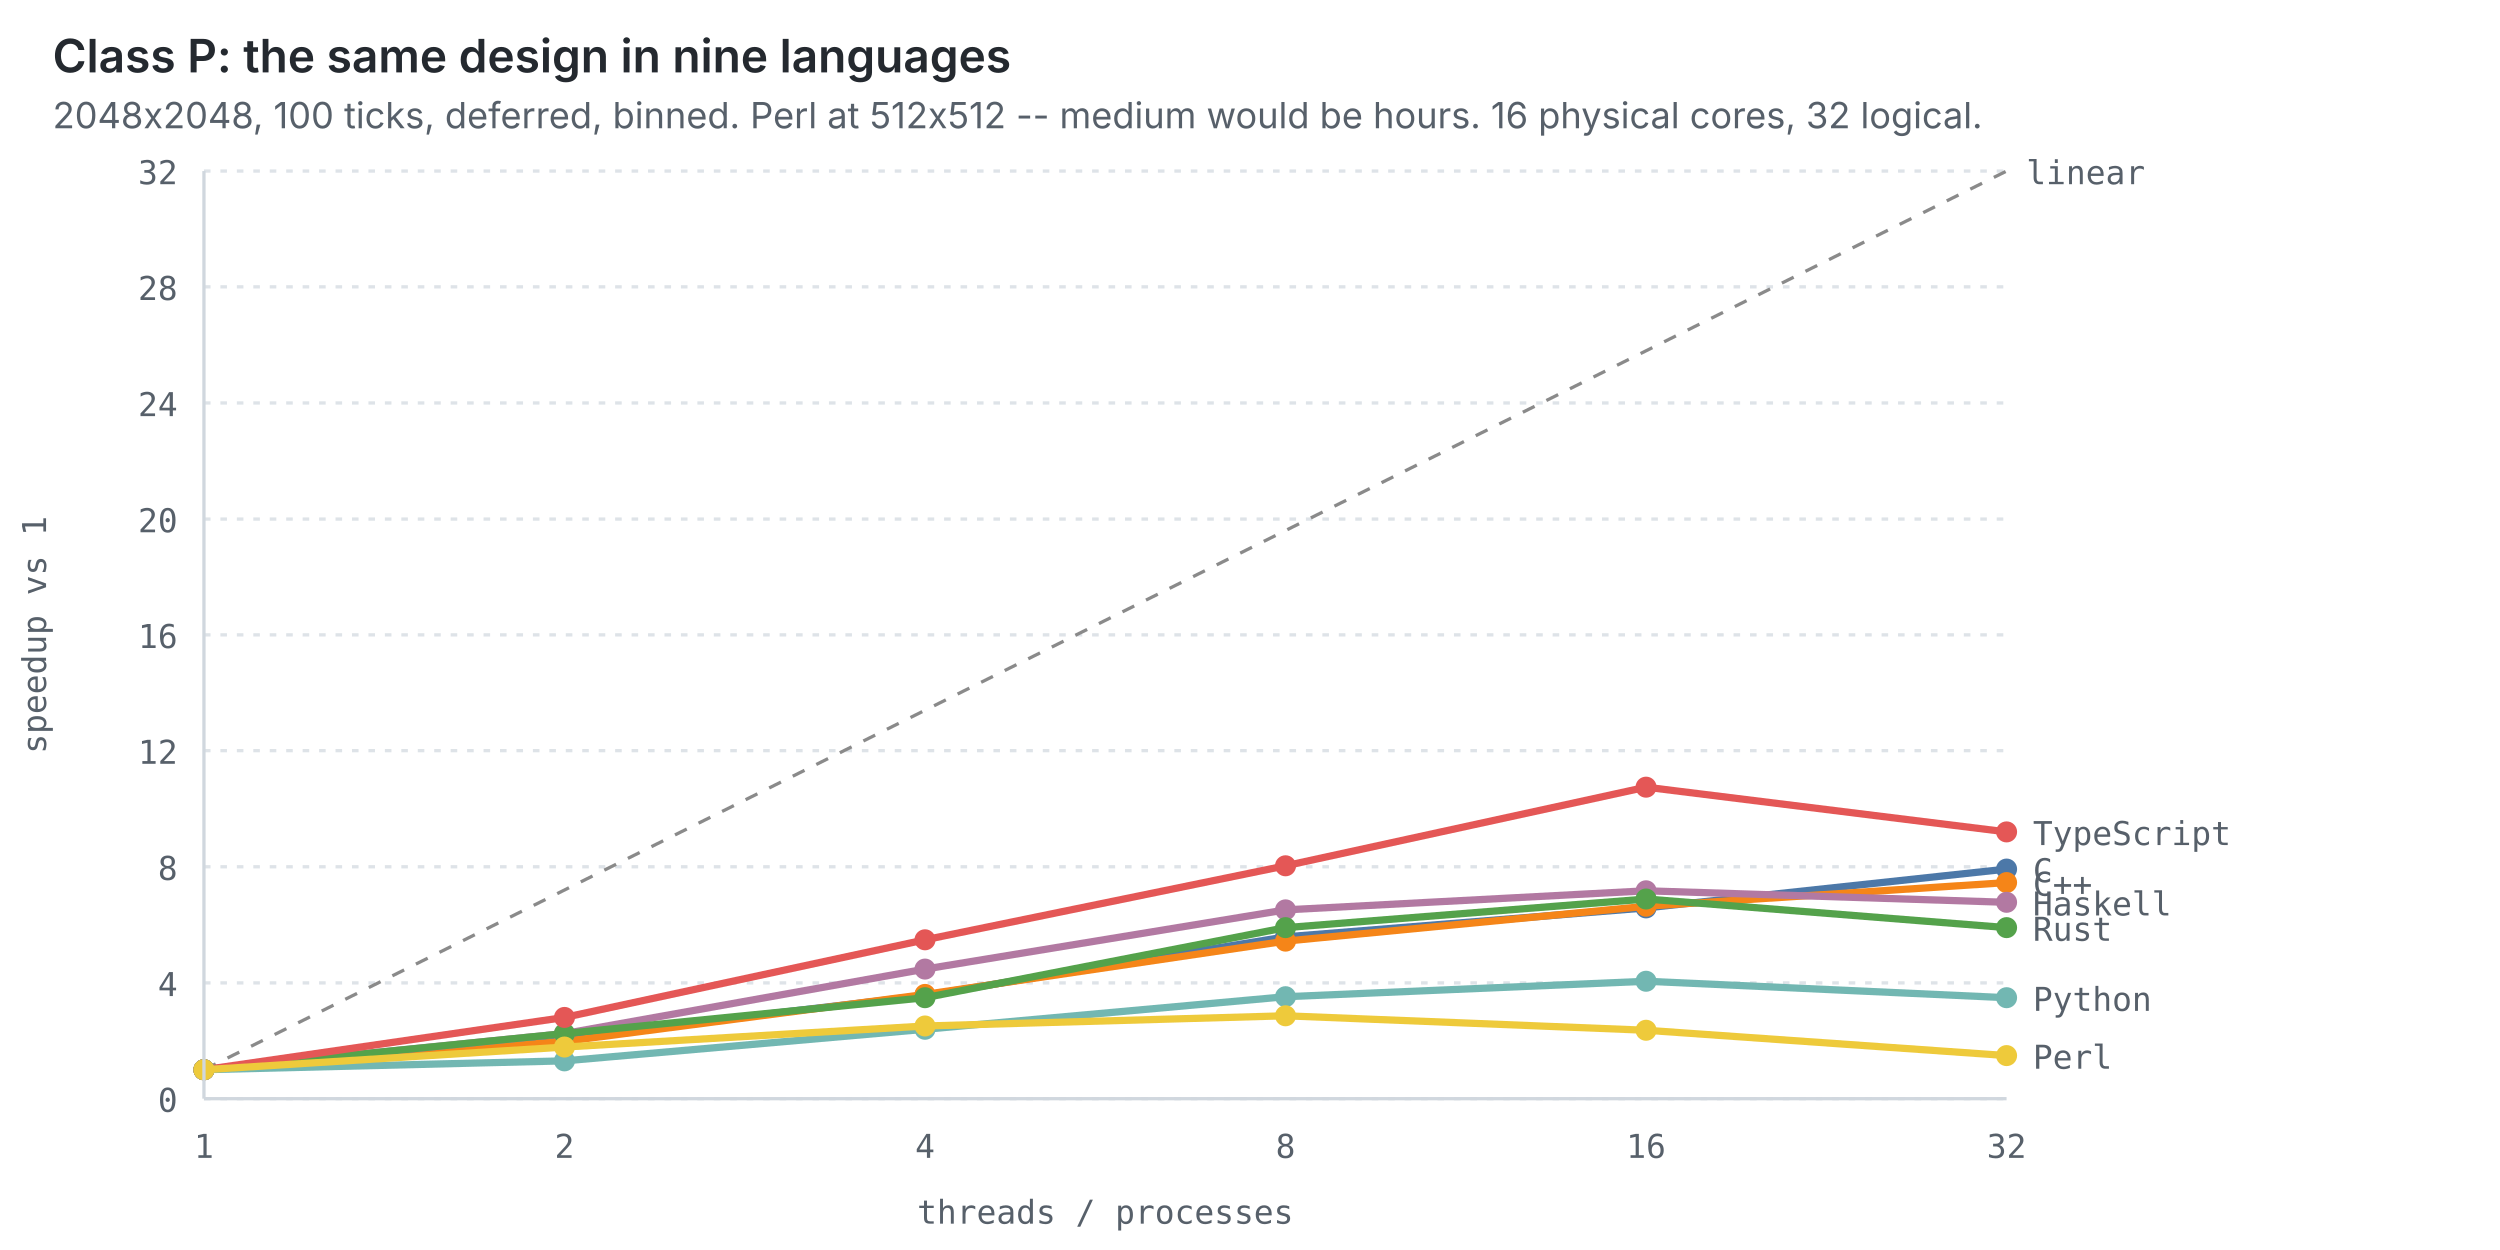
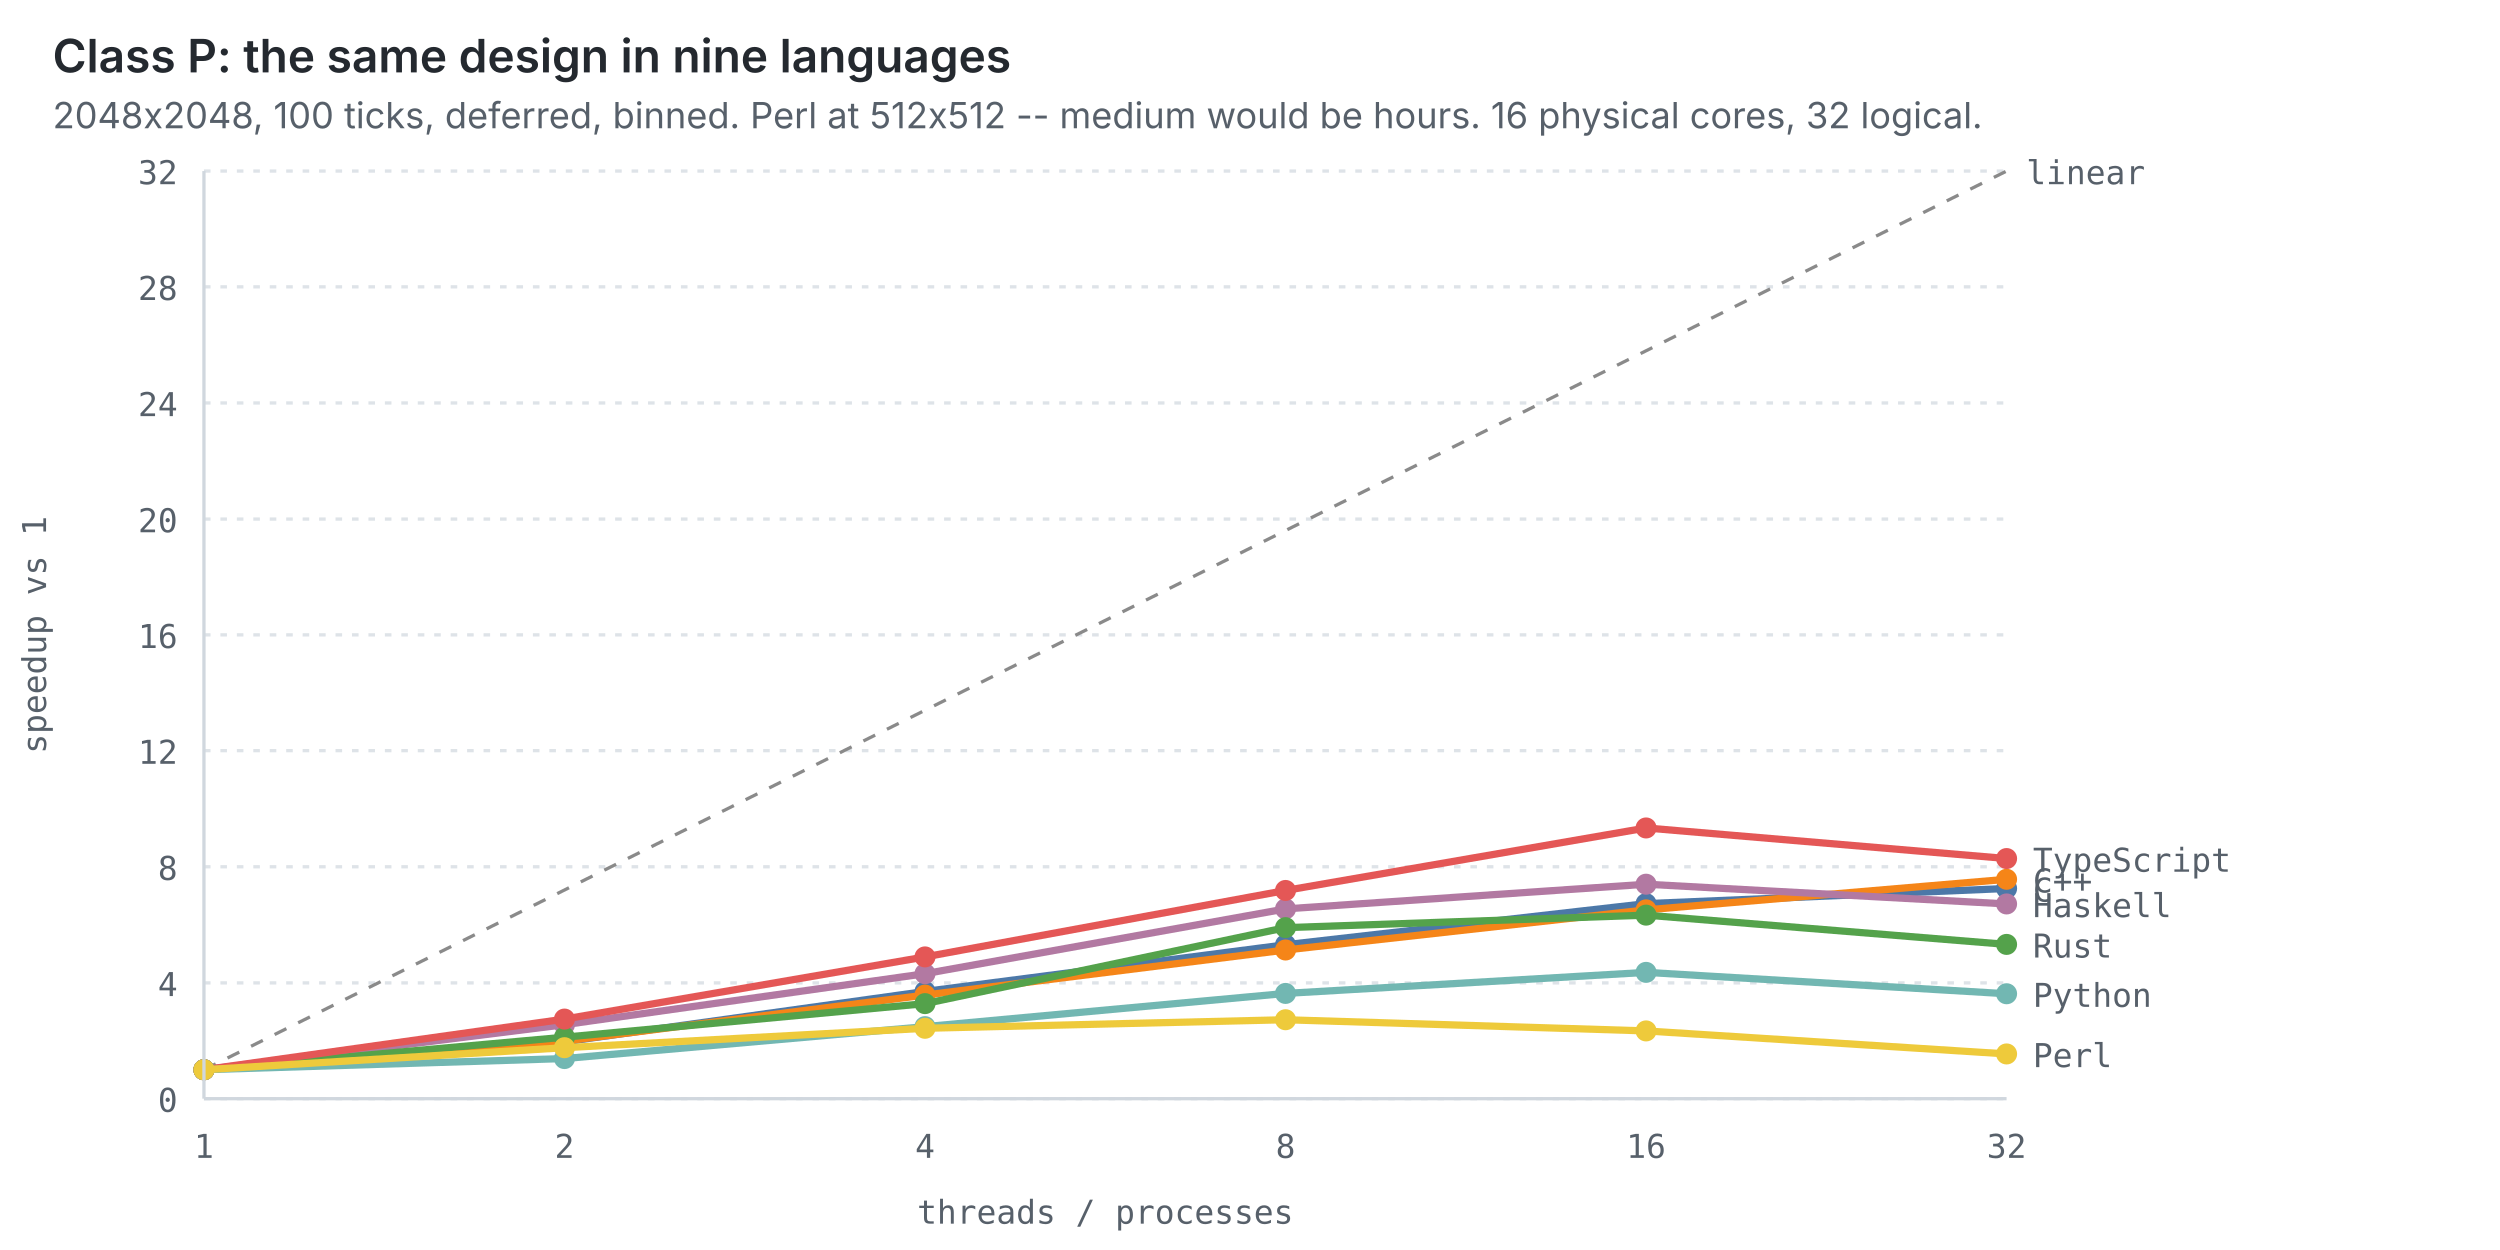
<svg xmlns="http://www.w3.org/2000/svg" viewBox="0 0 760 380" width="760" height="380" role="img" aria-label="Class P: the same design in nine languages">
  <style>
    .bg    { fill: none; }
    .lbl   { fill: #24292f; font: 12px ui-monospace, "SF Mono", Menlo, monospace; }
    .lbl-s { fill: #57606a; font: 10px ui-monospace, "SF Mono", Menlo, monospace; }
    .ttl   { fill: #24292f; font: 600 14px -apple-system, "Segoe UI", sans-serif; }
    .sub   { fill: #57606a; font: 11px -apple-system, "Segoe UI", sans-serif; }
    .axis  { stroke: #d0d7de; stroke-width: 1; }
    .grid  { stroke: #d0d7de; stroke-width: 1; stroke-dasharray: 2 3; opacity: .7; }
    @media (prefers-color-scheme: dark) {
      .lbl   { fill: #e6edf3; }
      .lbl-s { fill: #9198a1; }
      .ttl   { fill: #e6edf3; }
      .sub   { fill: #9198a1; }
      .axis  { stroke: #3d444d; }
      .grid  { stroke: #3d444d; }
    }
  </style>
  <text x="16" y="22" class="ttl">Class P: the same design in nine languages</text>
  <text x="16" y="39" class="sub">2048x2048, 100 ticks, deferred, binned. Perl at 512x512 -- medium would be hours. 16 physical cores, 32 logical.</text>
  <line x1="62" y1="334.0" x2="610" y2="334.0" class="grid" />
  <text x="54" y="338.0" class="lbl-s" text-anchor="end">0</text>
  <line x1="62" y1="298.8" x2="610" y2="298.8" class="grid" />
  <text x="54" y="302.8" class="lbl-s" text-anchor="end">4</text>
  <line x1="62" y1="263.5" x2="610" y2="263.5" class="grid" />
  <text x="54" y="267.5" class="lbl-s" text-anchor="end">8</text>
  <line x1="62" y1="228.2" x2="610" y2="228.2" class="grid" />
  <text x="54" y="232.2" class="lbl-s" text-anchor="end">12</text>
  <line x1="62" y1="193.0" x2="610" y2="193.0" class="grid" />
  <text x="54" y="197.0" class="lbl-s" text-anchor="end">16</text>
  <line x1="62" y1="157.8" x2="610" y2="157.8" class="grid" />
  <text x="54" y="161.8" class="lbl-s" text-anchor="end">20</text>
  <line x1="62" y1="122.5" x2="610" y2="122.5" class="grid" />
  <text x="54" y="126.5" class="lbl-s" text-anchor="end">24</text>
  <line x1="62" y1="87.2" x2="610" y2="87.2" class="grid" />
  <text x="54" y="91.2" class="lbl-s" text-anchor="end">28</text>
  <line x1="62" y1="52.0" x2="610" y2="52.0" class="grid" />
  <text x="54" y="56.0" class="lbl-s" text-anchor="end">32</text>
  <text x="62.0" y="352" class="lbl-s" text-anchor="middle">1</text>
  <text x="171.6" y="352" class="lbl-s" text-anchor="middle">2</text>
  <text x="281.2" y="352" class="lbl-s" text-anchor="middle">4</text>
  <text x="390.8" y="352" class="lbl-s" text-anchor="middle">8</text>
  <text x="500.4" y="352" class="lbl-s" text-anchor="middle">16</text>
  <text x="610.0" y="352" class="lbl-s" text-anchor="middle">32</text>
  <polyline points="62.0,325.2 610.0,52.0" fill="none" stroke="#8a8a8a" stroke-width="1" stroke-dasharray="4 4" />
  <text x="616.0" y="56.0" class="lbl-s">linear</text>
-   <polyline points="62.0,325.2 171.6,315.5 281.2,302.6 390.8,284.8 500.4,276.0 610.0,264.2" fill="none" stroke="#4c78a8" stroke-width="2.2" stroke-linejoin="round" />
+   <polyline points="62.0,325.2 171.6,316.7 281.2,301.4 390.8,287.2 500.4,274.7 610.0,270.1" fill="none" stroke="#4c78a8" stroke-width="2.2" stroke-linejoin="round" />
  <circle cx="62.0" cy="325.2" r="3.2" fill="#4c78a8" />
-   <circle cx="171.6" cy="315.5" r="3.2" fill="#4c78a8" />
-   <circle cx="281.2" cy="302.6" r="3.2" fill="#4c78a8" />
-   <circle cx="390.8" cy="284.8" r="3.2" fill="#4c78a8" />
-   <circle cx="500.4" cy="276.0" r="3.2" fill="#4c78a8" />
-   <circle cx="610.0" cy="264.2" r="3.2" fill="#4c78a8" />
-   <text x="618.0" y="268.2" class="lbl-s" fill="#4c78a8">C</text>
-   <polyline points="62.0,325.2 171.6,316.6 281.2,302.3 390.8,286.1 500.4,275.5 610.0,268.3" fill="none" stroke="#f58518" stroke-width="2.2" stroke-linejoin="round" />
+   <circle cx="171.6" cy="316.7" r="3.2" fill="#4c78a8" />
+   <circle cx="281.2" cy="301.4" r="3.2" fill="#4c78a8" />
+   <circle cx="390.8" cy="287.2" r="3.2" fill="#4c78a8" />
+   <circle cx="500.4" cy="274.7" r="3.2" fill="#4c78a8" />
+   <circle cx="610.0" cy="270.1" r="3.2" fill="#4c78a8" />
+   <text x="618.0" y="274.1" class="lbl-s" fill="#4c78a8">C</text>
+   <polyline points="62.0,325.2 171.6,316.5 281.2,302.5 390.8,288.8 500.4,276.6 610.0,267.3" fill="none" stroke="#f58518" stroke-width="2.2" stroke-linejoin="round" />
  <circle cx="62.0" cy="325.2" r="3.2" fill="#f58518" />
-   <circle cx="171.6" cy="316.6" r="3.2" fill="#f58518" />
-   <circle cx="281.2" cy="302.3" r="3.2" fill="#f58518" />
-   <circle cx="390.8" cy="286.1" r="3.2" fill="#f58518" />
-   <circle cx="500.4" cy="275.5" r="3.2" fill="#f58518" />
-   <circle cx="610.0" cy="268.3" r="3.2" fill="#f58518" />
-   <text x="618.0" y="272.3" class="lbl-s" fill="#f58518">C++</text>
-   <polyline points="62.0,325.2 171.6,314.2 281.2,294.6 390.8,276.6 500.4,270.8 610.0,274.3" fill="none" stroke="#b279a2" stroke-width="2.2" stroke-linejoin="round" />
+   <circle cx="171.6" cy="316.5" r="3.2" fill="#f58518" />
+   <circle cx="281.2" cy="302.5" r="3.2" fill="#f58518" />
+   <circle cx="390.8" cy="288.8" r="3.2" fill="#f58518" />
+   <circle cx="500.4" cy="276.6" r="3.2" fill="#f58518" />
+   <circle cx="610.0" cy="267.3" r="3.2" fill="#f58518" />
+   <text x="618.0" y="271.3" class="lbl-s" fill="#f58518">C++</text>
+   <polyline points="62.0,325.2 171.6,311.5 281.2,296.0 390.8,276.3 500.4,268.8 610.0,274.8" fill="none" stroke="#b279a2" stroke-width="2.2" stroke-linejoin="round" />
  <circle cx="62.0" cy="325.2" r="3.2" fill="#b279a2" />
-   <circle cx="171.6" cy="314.2" r="3.2" fill="#b279a2" />
-   <circle cx="281.2" cy="294.6" r="3.2" fill="#b279a2" />
-   <circle cx="390.8" cy="276.6" r="3.2" fill="#b279a2" />
-   <circle cx="500.4" cy="270.8" r="3.2" fill="#b279a2" />
-   <circle cx="610.0" cy="274.3" r="3.2" fill="#b279a2" />
-   <text x="618.0" y="278.3" class="lbl-s" fill="#b279a2">Haskell</text>
-   <polyline points="62.0,325.2 171.6,314.2 281.2,303.3 390.8,282.0 500.4,273.3 610.0,282.0" fill="none" stroke="#54a24b" stroke-width="2.2" stroke-linejoin="round" />
+   <circle cx="171.6" cy="311.5" r="3.2" fill="#b279a2" />
+   <circle cx="281.2" cy="296.0" r="3.2" fill="#b279a2" />
+   <circle cx="390.8" cy="276.3" r="3.2" fill="#b279a2" />
+   <circle cx="500.4" cy="268.8" r="3.2" fill="#b279a2" />
+   <circle cx="610.0" cy="274.8" r="3.2" fill="#b279a2" />
+   <text x="618.0" y="278.8" class="lbl-s" fill="#b279a2">Haskell</text>
+   <polyline points="62.0,325.2 171.6,315.3 281.2,305.1 390.8,282.0 500.4,278.2 610.0,287.1" fill="none" stroke="#54a24b" stroke-width="2.2" stroke-linejoin="round" />
  <circle cx="62.0" cy="325.2" r="3.2" fill="#54a24b" />
-   <circle cx="171.6" cy="314.2" r="3.2" fill="#54a24b" />
-   <circle cx="281.2" cy="303.3" r="3.2" fill="#54a24b" />
+   <circle cx="171.6" cy="315.3" r="3.2" fill="#54a24b" />
+   <circle cx="281.2" cy="305.1" r="3.2" fill="#54a24b" />
  <circle cx="390.8" cy="282.0" r="3.2" fill="#54a24b" />
-   <circle cx="500.4" cy="273.3" r="3.2" fill="#54a24b" />
-   <circle cx="610.0" cy="282.0" r="3.2" fill="#54a24b" />
-   <text x="618.0" y="286.0" class="lbl-s" fill="#54a24b">Rust</text>
-   <polyline points="62.0,325.2 171.6,309.3 281.2,285.7 390.8,263.2 500.4,239.3 610.0,252.9" fill="none" stroke="#e45756" stroke-width="2.2" stroke-linejoin="round" />
+   <circle cx="500.4" cy="278.2" r="3.2" fill="#54a24b" />
+   <circle cx="610.0" cy="287.1" r="3.2" fill="#54a24b" />
+   <text x="618.0" y="291.1" class="lbl-s" fill="#54a24b">Rust</text>
+   <polyline points="62.0,325.2 171.6,309.8 281.2,290.9 390.8,270.7 500.4,251.7 610.0,261.0" fill="none" stroke="#e45756" stroke-width="2.2" stroke-linejoin="round" />
  <circle cx="62.0" cy="325.2" r="3.2" fill="#e45756" />
-   <circle cx="171.6" cy="309.3" r="3.2" fill="#e45756" />
-   <circle cx="281.2" cy="285.7" r="3.2" fill="#e45756" />
-   <circle cx="390.8" cy="263.2" r="3.2" fill="#e45756" />
-   <circle cx="500.4" cy="239.3" r="3.2" fill="#e45756" />
-   <circle cx="610.0" cy="252.9" r="3.2" fill="#e45756" />
-   <text x="618.0" y="256.9" class="lbl-s" fill="#e45756">TypeScript</text>
-   <polyline points="62.0,325.2 171.6,322.5 281.2,312.9 390.8,303.0 500.4,298.3 610.0,303.3" fill="none" stroke="#72b7b2" stroke-width="2.2" stroke-linejoin="round" />
+   <circle cx="171.6" cy="309.8" r="3.2" fill="#e45756" />
+   <circle cx="281.2" cy="290.9" r="3.2" fill="#e45756" />
+   <circle cx="390.8" cy="270.7" r="3.2" fill="#e45756" />
+   <circle cx="500.4" cy="251.7" r="3.2" fill="#e45756" />
+   <circle cx="610.0" cy="261.0" r="3.2" fill="#e45756" />
+   <text x="618.0" y="265.0" class="lbl-s" fill="#e45756">TypeScript</text>
+   <polyline points="62.0,325.2 171.6,321.8 281.2,312.1 390.8,302.0 500.4,295.6 610.0,302.1" fill="none" stroke="#72b7b2" stroke-width="2.2" stroke-linejoin="round" />
  <circle cx="62.0" cy="325.2" r="3.2" fill="#72b7b2" />
-   <circle cx="171.6" cy="322.5" r="3.2" fill="#72b7b2" />
-   <circle cx="281.2" cy="312.9" r="3.2" fill="#72b7b2" />
-   <circle cx="390.8" cy="303.0" r="3.2" fill="#72b7b2" />
-   <circle cx="500.4" cy="298.3" r="3.2" fill="#72b7b2" />
-   <circle cx="610.0" cy="303.3" r="3.2" fill="#72b7b2" />
-   <text x="618.0" y="307.3" class="lbl-s" fill="#72b7b2">Python</text>
-   <polyline points="62.0,325.2 171.6,318.3 281.2,311.9 390.8,308.8 500.4,313.2 610.0,320.9" fill="none" stroke="#eeca3b" stroke-width="2.2" stroke-linejoin="round" />
+   <circle cx="171.6" cy="321.8" r="3.2" fill="#72b7b2" />
+   <circle cx="281.2" cy="312.1" r="3.2" fill="#72b7b2" />
+   <circle cx="390.8" cy="302.0" r="3.2" fill="#72b7b2" />
+   <circle cx="500.4" cy="295.6" r="3.2" fill="#72b7b2" />
+   <circle cx="610.0" cy="302.1" r="3.2" fill="#72b7b2" />
+   <text x="618.0" y="306.1" class="lbl-s" fill="#72b7b2">Python</text>
+   <polyline points="62.0,325.2 171.6,318.5 281.2,312.6 390.8,310.0 500.4,313.4 610.0,320.4" fill="none" stroke="#eeca3b" stroke-width="2.2" stroke-linejoin="round" />
  <circle cx="62.0" cy="325.2" r="3.2" fill="#eeca3b" />
-   <circle cx="171.6" cy="318.3" r="3.2" fill="#eeca3b" />
-   <circle cx="281.2" cy="311.9" r="3.2" fill="#eeca3b" />
-   <circle cx="390.8" cy="308.8" r="3.2" fill="#eeca3b" />
-   <circle cx="500.4" cy="313.2" r="3.2" fill="#eeca3b" />
-   <circle cx="610.0" cy="320.9" r="3.2" fill="#eeca3b" />
-   <text x="618.0" y="324.9" class="lbl-s" fill="#eeca3b">Perl</text>
+   <circle cx="171.6" cy="318.5" r="3.2" fill="#eeca3b" />
+   <circle cx="281.2" cy="312.6" r="3.2" fill="#eeca3b" />
+   <circle cx="390.8" cy="310.0" r="3.2" fill="#eeca3b" />
+   <circle cx="500.4" cy="313.4" r="3.2" fill="#eeca3b" />
+   <circle cx="610.0" cy="320.4" r="3.2" fill="#eeca3b" />
+   <text x="618.0" y="324.4" class="lbl-s" fill="#eeca3b">Perl</text>
  <line x1="62" y1="52" x2="62" y2="334" class="axis" />
  <line x1="62" y1="334" x2="610" y2="334" class="axis" />
  <text x="336" y="372" class="lbl-s" text-anchor="middle">threads / processes</text>
  <text x="14" y="193" class="lbl-s" transform="rotate(-90 14 193)" text-anchor="middle">speedup vs 1</text>
</svg>
